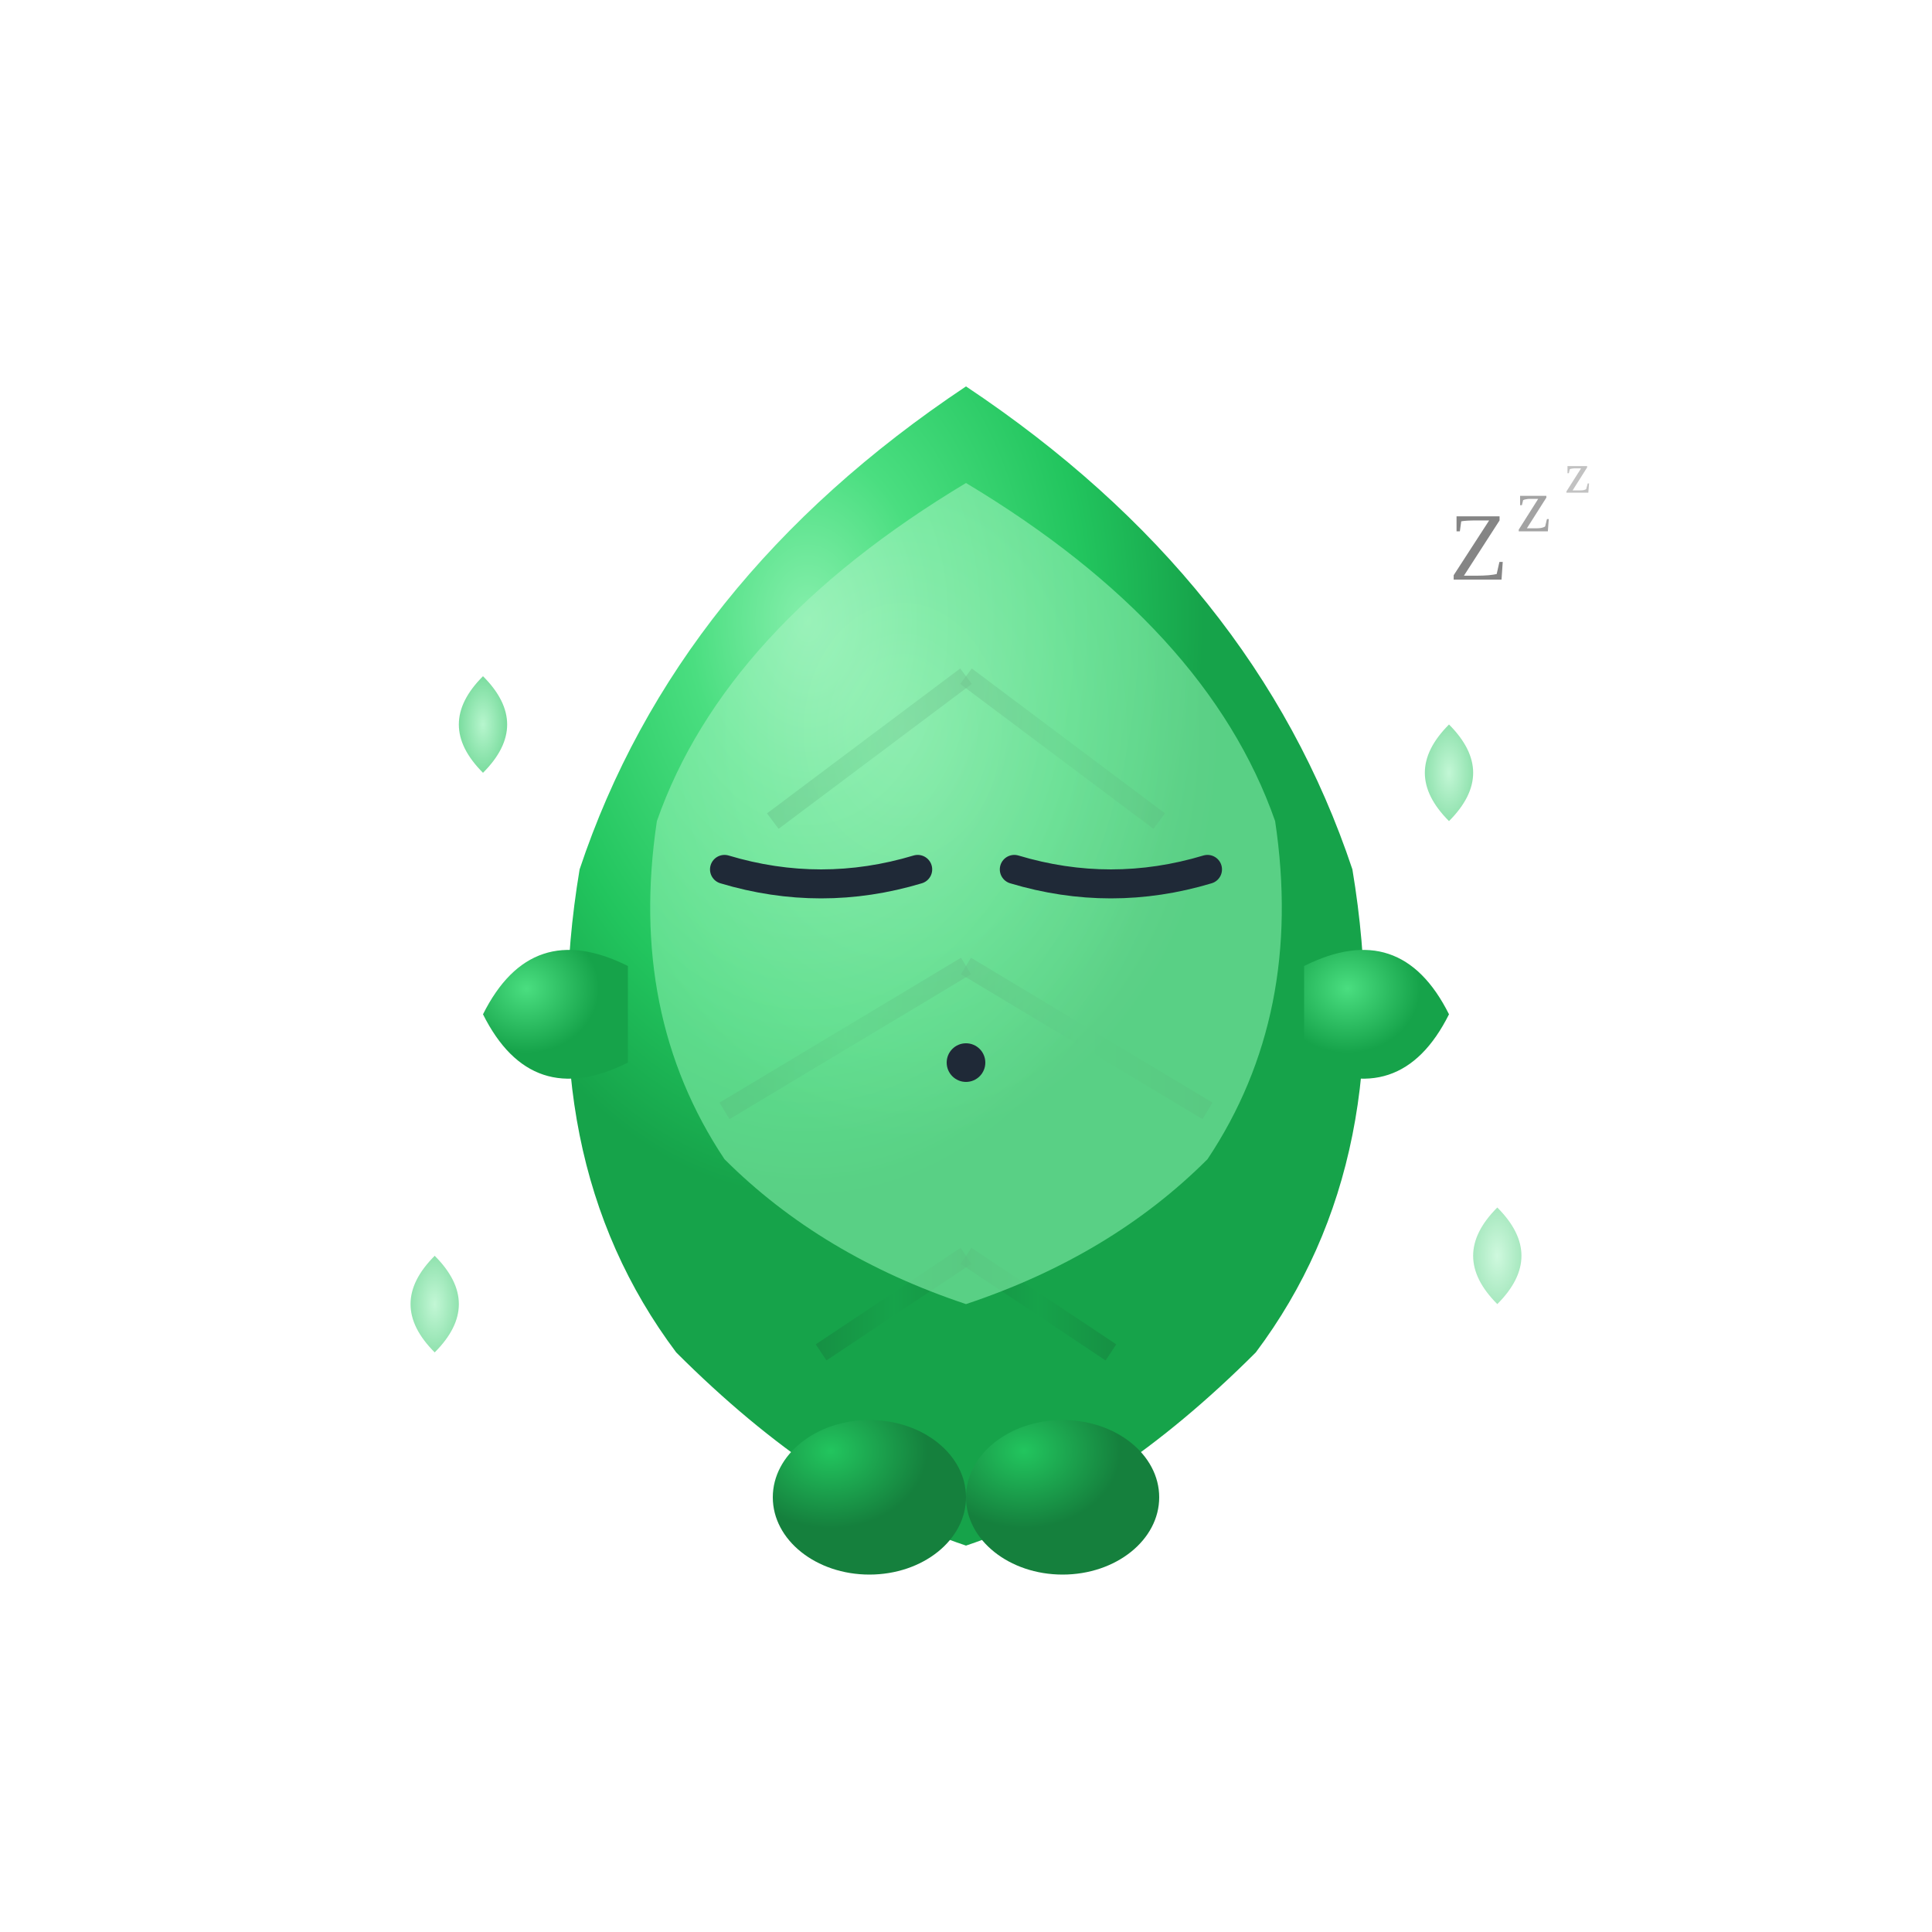
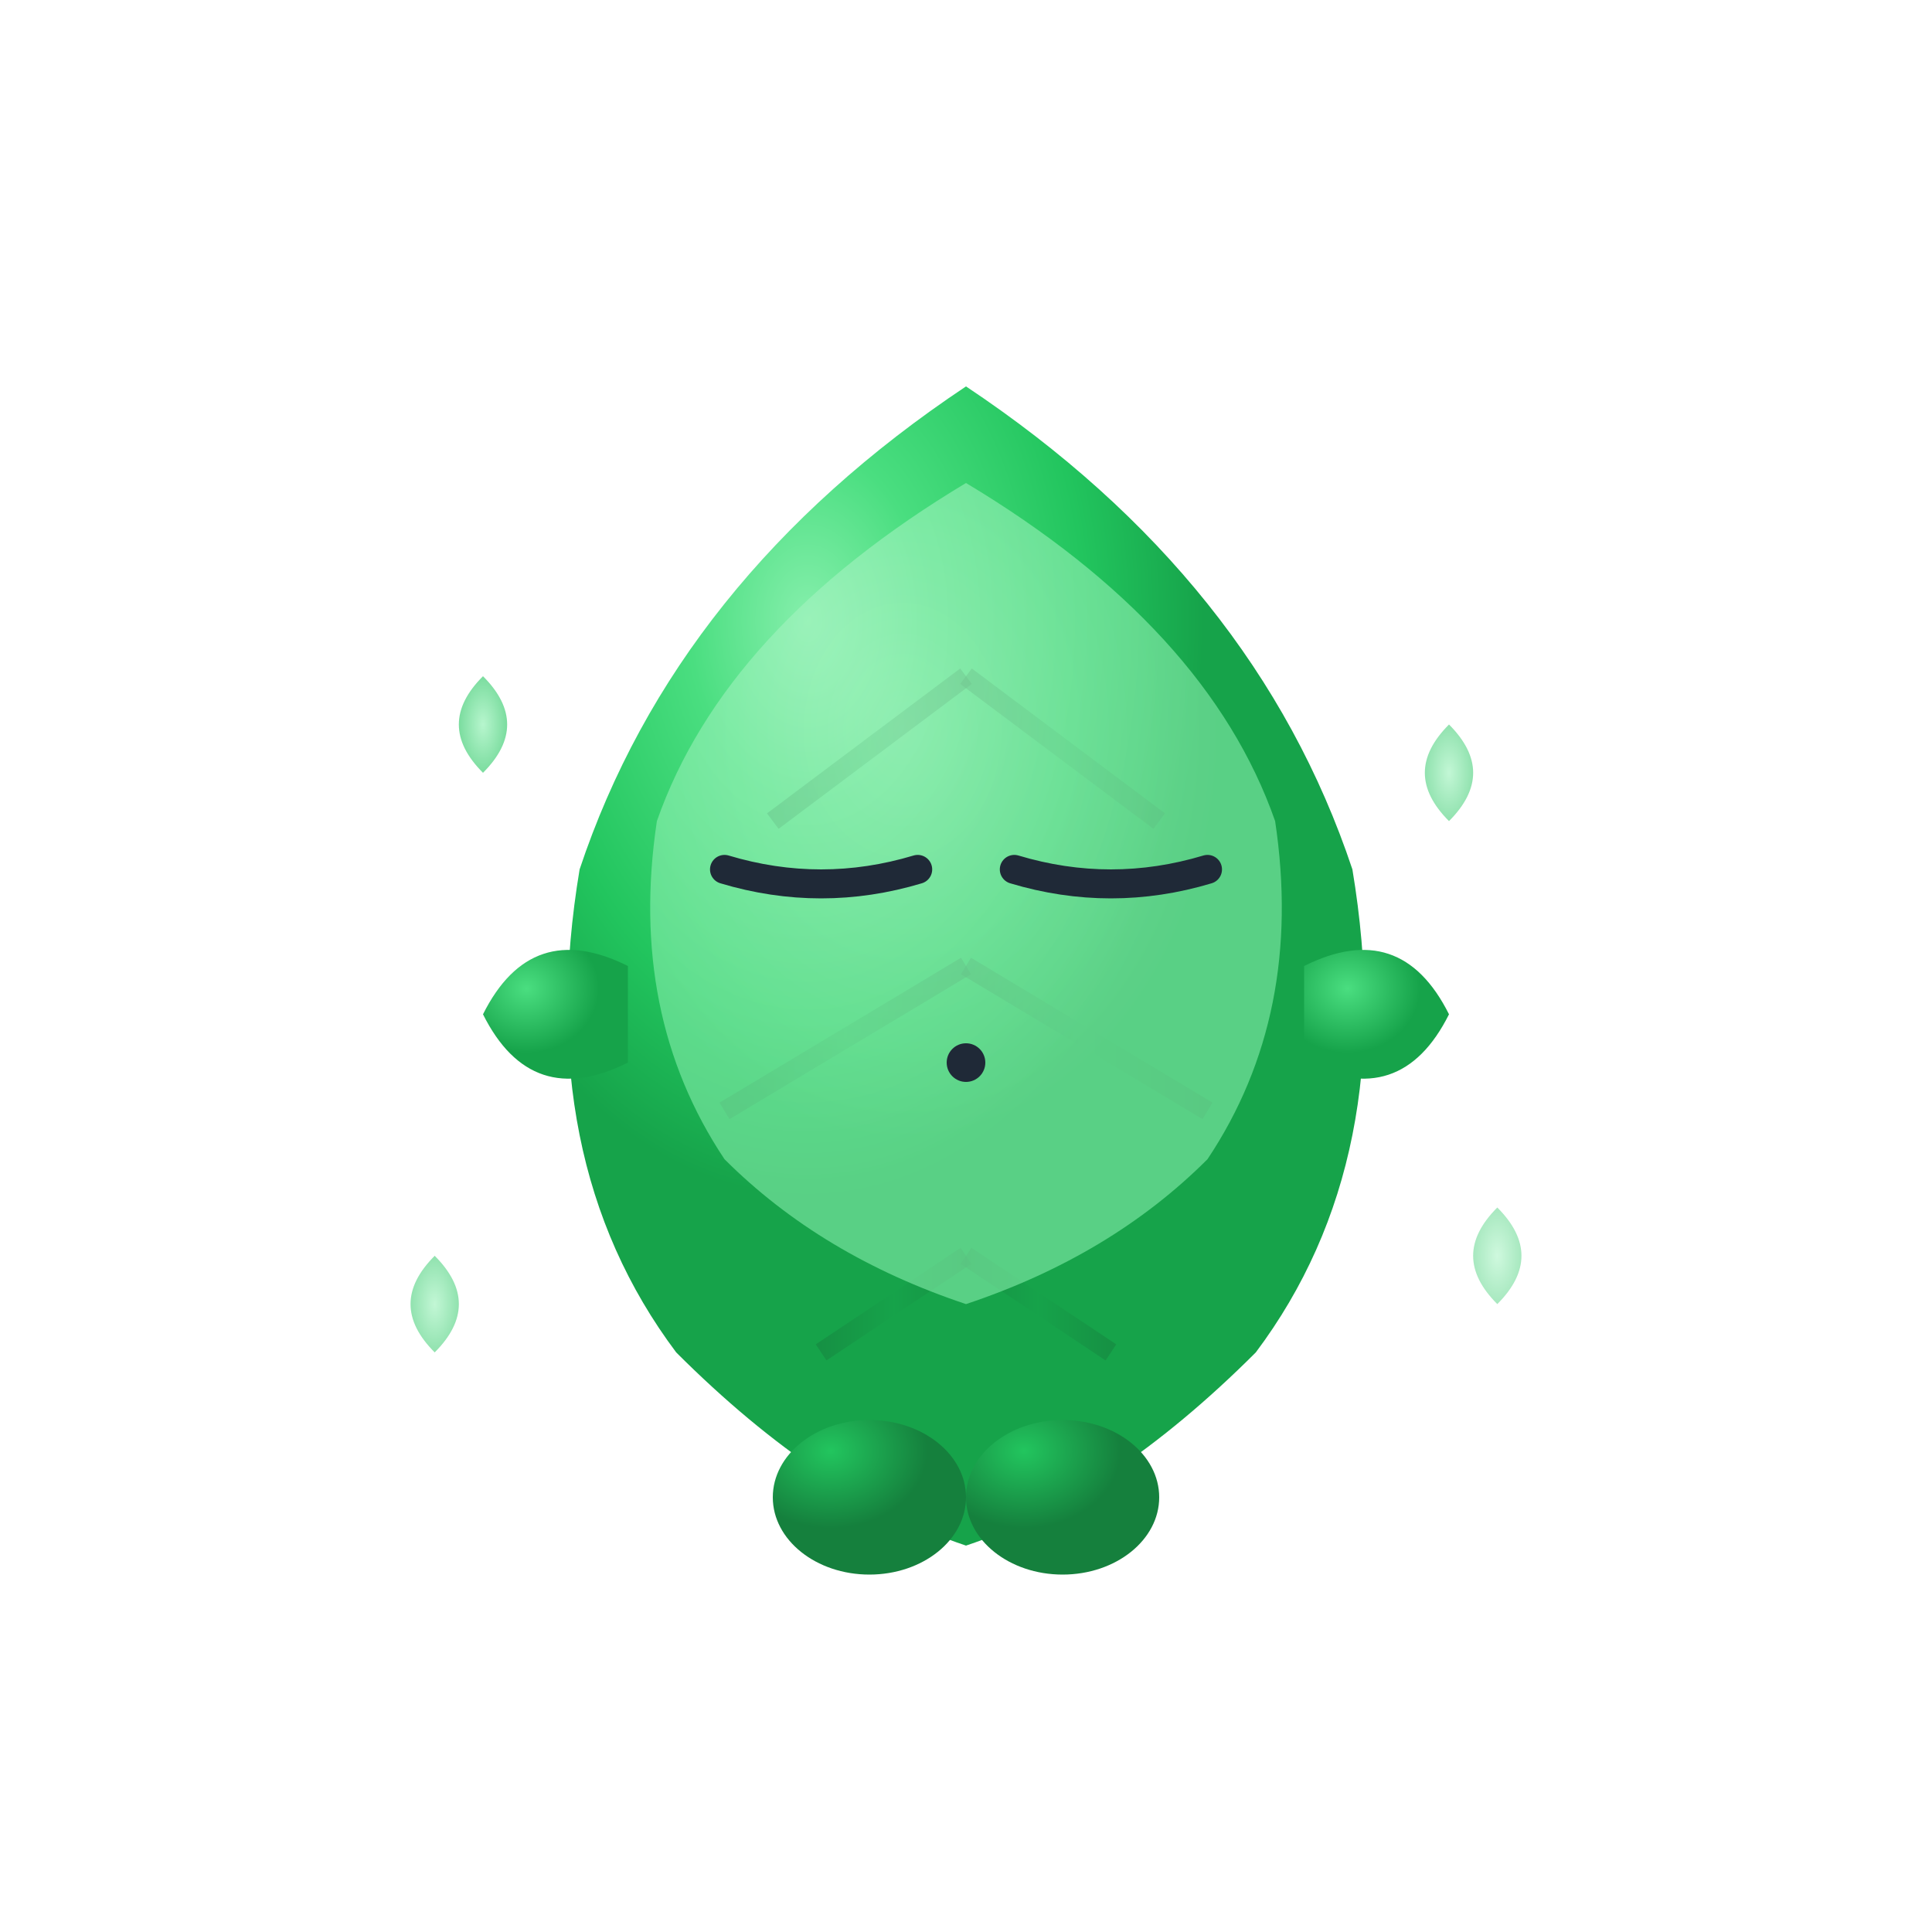
<svg xmlns="http://www.w3.org/2000/svg" viewBox="0 0 200 200">
  <path d="M 100 40 Q 70 60 60 90 Q 55 120 70 140 Q 85 155 100 160 Q 115 155 130 140 Q 145 120 140 90 Q 130 60 100 40" fill="url(#breezyBody)" />
  <path d="M 100 45 L 100 155" stroke="url(#breezyVein)" stroke-width="3" opacity="0.6" />
  <path d="M 100 70 L 80 85" stroke="url(#breezyVein)" stroke-width="2" opacity="0.5" />
  <path d="M 100 70 L 120 85" stroke="url(#breezyVein)" stroke-width="2" opacity="0.5" />
  <path d="M 100 100 L 75 115" stroke="url(#breezyVein)" stroke-width="2" opacity="0.5" />
  <path d="M 100 100 L 125 115" stroke="url(#breezyVein)" stroke-width="2" opacity="0.5" />
  <path d="M 100 130 L 85 140" stroke="url(#breezyVein)" stroke-width="2" opacity="0.5" />
  <path d="M 100 130 L 115 140" stroke="url(#breezyVein)" stroke-width="2" opacity="0.5" />
  <path d="M 100 50 Q 75 65 68 85 Q 65 105 75 120 Q 85 130 100 135 Q 115 130 125 120 Q 135 105 132 85 Q 125 65 100 50" fill="url(#breezyInner)" opacity="0.6" />
  <path d="M 75 90 Q 85 93 95 90" stroke="#1f2937" stroke-width="3" fill="none" stroke-linecap="round" />
  <path d="M 105 90 Q 115 93 125 90" stroke="#1f2937" stroke-width="3" fill="none" stroke-linecap="round" />
  <circle cx="100" cy="110" r="2" fill="#1f2937" />
  <path d="M 65 100 Q 55 95 50 105 Q 55 115 65 110" fill="url(#breezyArm)" />
  <path d="M 135 100 Q 145 95 150 105 Q 145 115 135 110" fill="url(#breezyArm)" />
  <ellipse cx="90" cy="155" rx="10" ry="8" fill="url(#breezyLeg)" />
  <ellipse cx="110" cy="155" rx="10" ry="8" fill="url(#breezyLeg)" />
  <g transform="translate(100 100)">
    <g>
      <animateTransform attributeName="transform" type="rotate" from="0" to="360" dur="8s" repeatCount="indefinite" />
      <path d="M -50 -30 Q -55 -25 -50 -20 Q -45 -25 -50 -30" fill="url(#breezyFloating)" opacity="0.6" />
    </g>
  </g>
  <g transform="translate(100 100)">
    <g>
      <animateTransform attributeName="transform" type="rotate" from="0" to="-360" dur="9s" repeatCount="indefinite" />
      <path d="M 50 -25 Q 45 -20 50 -15 Q 55 -20 50 -25" fill="url(#breezyFloating)" opacity="0.5" />
    </g>
  </g>
  <g transform="translate(100 100)">
    <g>
      <animateTransform attributeName="transform" type="rotate" from="0" to="360" dur="7s" repeatCount="indefinite" />
      <path d="M -55 30 Q -60 35 -55 40 Q -50 35 -55 30" fill="url(#breezyFloating)" opacity="0.5" />
    </g>
  </g>
  <g transform="translate(100 100)">
    <g>
      <animateTransform attributeName="transform" type="rotate" from="0" to="-360" dur="10s" repeatCount="indefinite" />
      <path d="M 55 25 Q 50 30 55 35 Q 60 30 55 25" fill="url(#breezyFloating)" opacity="0.4" />
    </g>
  </g>
-   <text x="150" y="60" font-size="10" fill="#666" opacity="0.8">Z</text>
-   <text x="157" y="55" font-size="8" fill="#666" opacity="0.6">z</text>
-   <text x="162" y="51" font-size="6" fill="#666" opacity="0.4">z</text>
  <defs>
    <radialGradient id="breezyBody" cx="0.3" cy="0.2">
      <stop offset="0%" stop-color="#86efac" />
      <stop offset="30%" stop-color="#4ade80" />
      <stop offset="70%" stop-color="#22c55e" />
      <stop offset="100%" stop-color="#16a34a" />
    </radialGradient>
    <radialGradient id="breezyInner" cx="0.4" cy="0.3">
      <stop offset="0%" stop-color="#bbf7d0" />
      <stop offset="100%" stop-color="#86efac" />
    </radialGradient>
    <linearGradient id="breezyVein" x1="0" y1="0" x2="1" y2="0">
      <stop offset="0%" stop-color="#15803d" />
      <stop offset="50%" stop-color="#16a34a" />
      <stop offset="100%" stop-color="#15803d" />
    </linearGradient>
    <radialGradient id="breezyArm" cx="0.3" cy="0.3">
      <stop offset="0%" stop-color="#4ade80" />
      <stop offset="100%" stop-color="#16a34a" />
    </radialGradient>
    <radialGradient id="breezyLeg" cx="0.3" cy="0.2">
      <stop offset="0%" stop-color="#22c55e" />
      <stop offset="100%" stop-color="#15803d" />
    </radialGradient>
    <radialGradient id="breezyFloating" cx="0.5" cy="0.5">
      <stop offset="0%" stop-color="#86efac" />
      <stop offset="100%" stop-color="#22c55e" />
    </radialGradient>
  </defs>
</svg>
